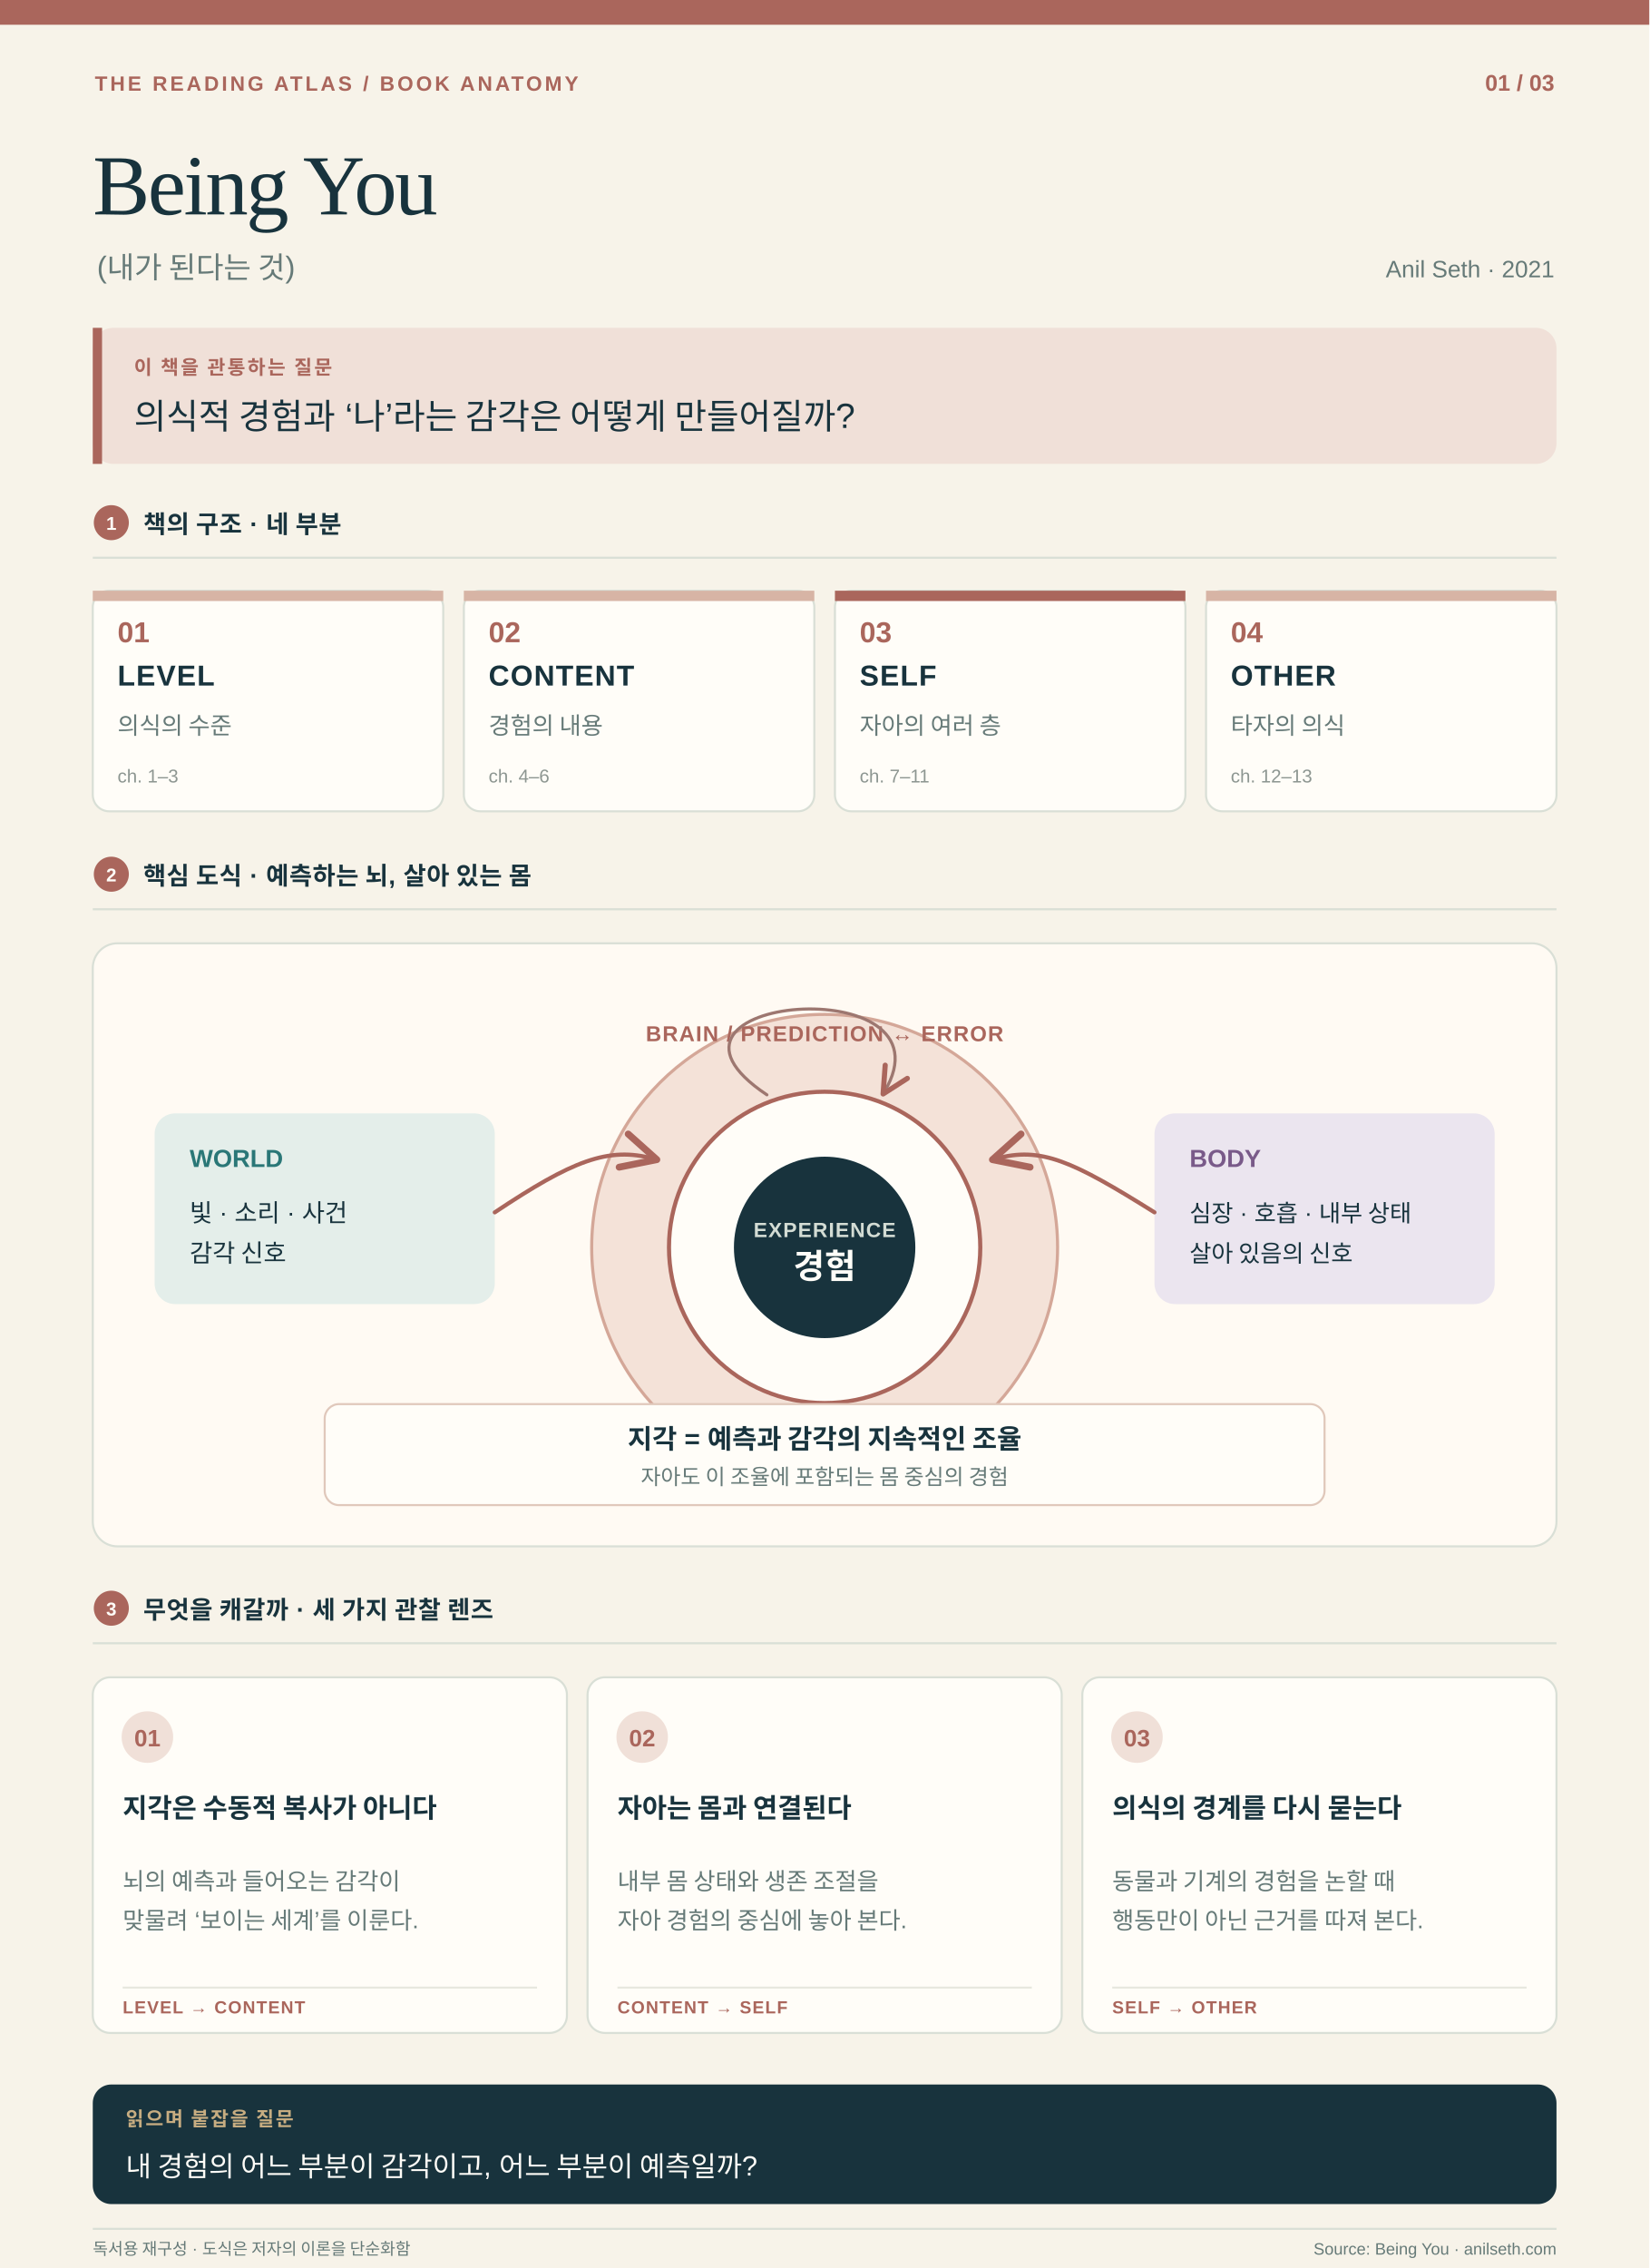
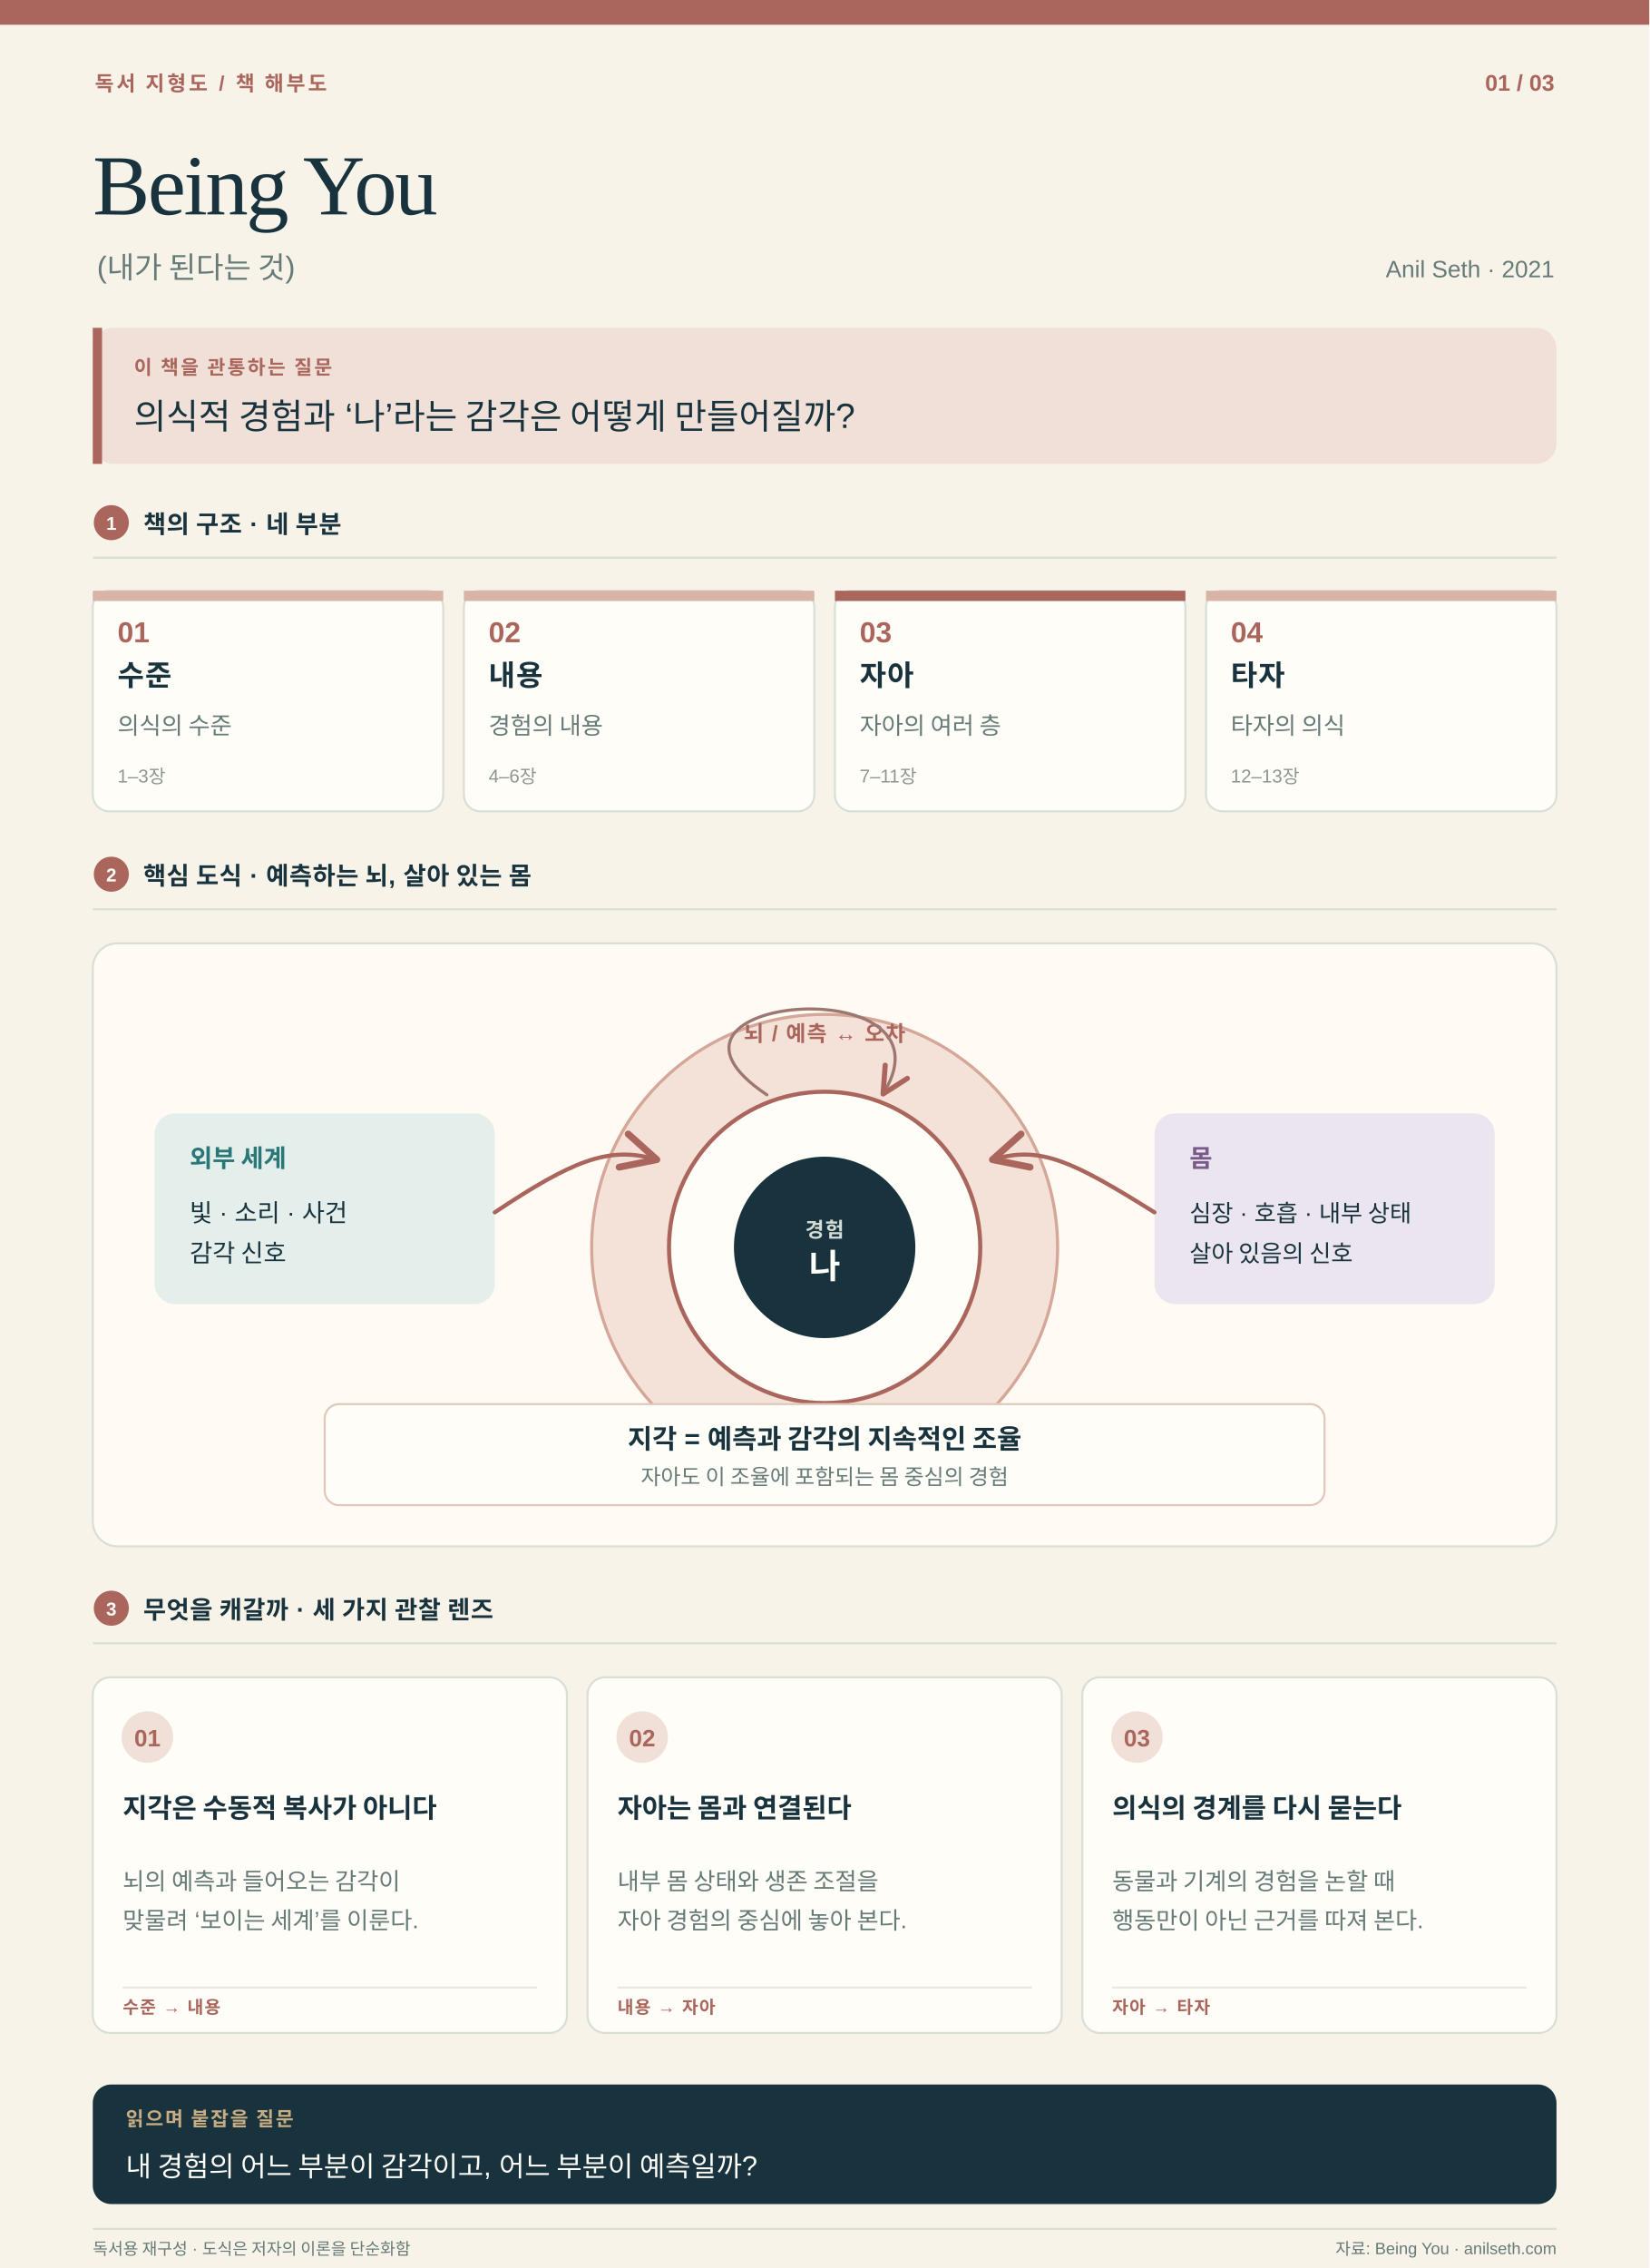
<svg xmlns="http://www.w3.org/2000/svg" viewBox="0 0 1600 2200" width="1600" height="2200" role="img">
  <rect width="1600" height="2200" fill="#f7f3e9" />
  <path d="M0 0 H1600 V24 H0Z" fill="#aa665c" />
  <defs>
    <marker id="arr" viewBox="0 0 12 12" refX="10" refY="6" markerWidth="10" markerHeight="10" orient="auto">
      <path d="M1 1 11 6 1 11" fill="none" stroke="#aa665c" stroke-width="2" stroke-linecap="round" stroke-linejoin="round" />
    </marker>
  </defs>
-   <text x="92" y="88" fill="#aa665c" font-family="'Noto Sans KR', 'Apple SD Gothic Neo', 'Malgun Gothic', Arial, sans-serif" font-size="20" font-weight="700" text-anchor="start" letter-spacing="2.6">THE READING ATLAS   /   BOOK ANATOMY</text>
+   <text x="92" y="88" fill="#aa665c" font-family="'Noto Sans KR', 'Apple SD Gothic Neo', 'Malgun Gothic', Arial, sans-serif" font-size="20" font-weight="700" text-anchor="start" letter-spacing="2.6">독서 지형도   /   책 해부도</text>
  <text x="1508" y="88" fill="#aa665c" font-family="'Noto Sans KR', 'Apple SD Gothic Neo', 'Malgun Gothic', Arial, sans-serif" font-size="22" font-weight="700" text-anchor="end" letter-spacing="0">01 / 03</text>
  <text x="90" y="208" fill="#18333d" font-family="Georgia, 'Times New Roman', serif" font-size="83" font-weight="400" text-anchor="start" letter-spacing="-2">Being You</text>
  <text x="94" y="269" fill="#667a78" font-family="'Noto Sans KR', 'Apple SD Gothic Neo', 'Malgun Gothic', Arial, sans-serif" font-size="29" font-weight="400" text-anchor="start" letter-spacing="0">(내가 된다는 것)</text>
  <text x="1508" y="269" fill="#667a78" font-family="'Noto Sans KR', 'Apple SD Gothic Neo', 'Malgun Gothic', Arial, sans-serif" font-size="23" font-weight="400" text-anchor="end" letter-spacing="0">Anil Seth · 2021</text>
  <rect x="90" y="318" width="1420" height="132" rx="20" fill="#f0e0d8" stroke="none" stroke-width="2" />
  <rect x="90" y="318" width="9" height="132" rx="0" fill="#aa665c" stroke="none" stroke-width="2" />
  <text x="130" y="363" fill="#aa665c" font-family="'Noto Sans KR', 'Apple SD Gothic Neo', 'Malgun Gothic', Arial, sans-serif" font-size="19" font-weight="700" text-anchor="start" letter-spacing="2">이 책을 관통하는 질문</text>
  <text x="130" y="416" fill="#18333d" font-family="'Noto Sans KR', 'Apple SD Gothic Neo', 'Malgun Gothic', Arial, sans-serif" font-size="34" font-weight="500" text-anchor="start" letter-spacing="0">의식적 경험과 ‘나’라는 감각은 어떻게 만들어질까?</text>
  <circle cx="108" cy="507" r="17" fill="#aa665c" stroke="none" stroke-width="2" />
  <text x="108" y="514" fill="#fffdf8" font-family="'Noto Sans KR', 'Apple SD Gothic Neo', 'Malgun Gothic', Arial, sans-serif" font-size="18" font-weight="700" text-anchor="middle" letter-spacing="0">1</text>
  <text x="139" y="517" fill="#18333d" font-family="'Noto Sans KR', 'Apple SD Gothic Neo', 'Malgun Gothic', Arial, sans-serif" font-size="24" font-weight="700" text-anchor="start" letter-spacing="0.5">책의 구조 · 네 부분</text>
  <line x1="90" y1="541" x2="1510" y2="541" stroke="#d9dfd6" stroke-width="2" />
  <rect x="90" y="573" width="340" height="214" rx="16" fill="#fffdf8" stroke="#d9dfd6" stroke-width="2" />
  <rect x="90" y="573" width="340" height="10" rx="0" fill="#d7b4a5" stroke="none" stroke-width="2" />
  <text x="114" y="623" fill="#aa665c" font-family="'Noto Sans KR', 'Apple SD Gothic Neo', 'Malgun Gothic', Arial, sans-serif" font-size="28" font-weight="700" text-anchor="start" letter-spacing="0">01</text>
-   <text x="114" y="665" fill="#18333d" font-family="'Noto Sans KR', 'Apple SD Gothic Neo', 'Malgun Gothic', Arial, sans-serif" font-size="28" font-weight="700" text-anchor="start" letter-spacing="1">LEVEL</text>
+   <text x="114" y="665" fill="#18333d" font-family="'Noto Sans KR', 'Apple SD Gothic Neo', 'Malgun Gothic', Arial, sans-serif" font-size="28" font-weight="700" text-anchor="start" letter-spacing="1">수준</text>
  <text x="114" y="712" fill="#667a78" font-family="'Noto Sans KR', 'Apple SD Gothic Neo', 'Malgun Gothic', Arial, sans-serif" font-size="23" font-weight="400" text-anchor="start" letter-spacing="0">의식의 수준</text>
-   <text x="114" y="759" fill="#8d9691" font-family="'Noto Sans KR', 'Apple SD Gothic Neo', 'Malgun Gothic', Arial, sans-serif" font-size="18" font-weight="400" text-anchor="start" letter-spacing="0">ch. 1–3</text>
+   <text x="114" y="759" fill="#8d9691" font-family="'Noto Sans KR', 'Apple SD Gothic Neo', 'Malgun Gothic', Arial, sans-serif" font-size="18" font-weight="400" text-anchor="start" letter-spacing="0">1–3장</text>
  <rect x="450" y="573" width="340" height="214" rx="16" fill="#fffdf8" stroke="#d9dfd6" stroke-width="2" />
  <rect x="450" y="573" width="340" height="10" rx="0" fill="#d7b4a5" stroke="none" stroke-width="2" />
  <text x="474" y="623" fill="#aa665c" font-family="'Noto Sans KR', 'Apple SD Gothic Neo', 'Malgun Gothic', Arial, sans-serif" font-size="28" font-weight="700" text-anchor="start" letter-spacing="0">02</text>
-   <text x="474" y="665" fill="#18333d" font-family="'Noto Sans KR', 'Apple SD Gothic Neo', 'Malgun Gothic', Arial, sans-serif" font-size="28" font-weight="700" text-anchor="start" letter-spacing="1">CONTENT</text>
+   <text x="474" y="665" fill="#18333d" font-family="'Noto Sans KR', 'Apple SD Gothic Neo', 'Malgun Gothic', Arial, sans-serif" font-size="28" font-weight="700" text-anchor="start" letter-spacing="1">내용</text>
  <text x="474" y="712" fill="#667a78" font-family="'Noto Sans KR', 'Apple SD Gothic Neo', 'Malgun Gothic', Arial, sans-serif" font-size="23" font-weight="400" text-anchor="start" letter-spacing="0">경험의 내용</text>
-   <text x="474" y="759" fill="#8d9691" font-family="'Noto Sans KR', 'Apple SD Gothic Neo', 'Malgun Gothic', Arial, sans-serif" font-size="18" font-weight="400" text-anchor="start" letter-spacing="0">ch. 4–6</text>
+   <text x="474" y="759" fill="#8d9691" font-family="'Noto Sans KR', 'Apple SD Gothic Neo', 'Malgun Gothic', Arial, sans-serif" font-size="18" font-weight="400" text-anchor="start" letter-spacing="0">4–6장</text>
  <rect x="810" y="573" width="340" height="214" rx="16" fill="#fffdf8" stroke="#d9dfd6" stroke-width="2" />
  <rect x="810" y="573" width="340" height="10" rx="0" fill="#aa665c" stroke="none" stroke-width="2" />
  <text x="834" y="623" fill="#aa665c" font-family="'Noto Sans KR', 'Apple SD Gothic Neo', 'Malgun Gothic', Arial, sans-serif" font-size="28" font-weight="700" text-anchor="start" letter-spacing="0">03</text>
-   <text x="834" y="665" fill="#18333d" font-family="'Noto Sans KR', 'Apple SD Gothic Neo', 'Malgun Gothic', Arial, sans-serif" font-size="28" font-weight="700" text-anchor="start" letter-spacing="1">SELF</text>
+   <text x="834" y="665" fill="#18333d" font-family="'Noto Sans KR', 'Apple SD Gothic Neo', 'Malgun Gothic', Arial, sans-serif" font-size="28" font-weight="700" text-anchor="start" letter-spacing="1">자아</text>
  <text x="834" y="712" fill="#667a78" font-family="'Noto Sans KR', 'Apple SD Gothic Neo', 'Malgun Gothic', Arial, sans-serif" font-size="23" font-weight="400" text-anchor="start" letter-spacing="0">자아의 여러 층</text>
-   <text x="834" y="759" fill="#8d9691" font-family="'Noto Sans KR', 'Apple SD Gothic Neo', 'Malgun Gothic', Arial, sans-serif" font-size="18" font-weight="400" text-anchor="start" letter-spacing="0">ch. 7–11</text>
+   <text x="834" y="759" fill="#8d9691" font-family="'Noto Sans KR', 'Apple SD Gothic Neo', 'Malgun Gothic', Arial, sans-serif" font-size="18" font-weight="400" text-anchor="start" letter-spacing="0">7–11장</text>
  <rect x="1170" y="573" width="340" height="214" rx="16" fill="#fffdf8" stroke="#d9dfd6" stroke-width="2" />
  <rect x="1170" y="573" width="340" height="10" rx="0" fill="#d7b4a5" stroke="none" stroke-width="2" />
  <text x="1194" y="623" fill="#aa665c" font-family="'Noto Sans KR', 'Apple SD Gothic Neo', 'Malgun Gothic', Arial, sans-serif" font-size="28" font-weight="700" text-anchor="start" letter-spacing="0">04</text>
-   <text x="1194" y="665" fill="#18333d" font-family="'Noto Sans KR', 'Apple SD Gothic Neo', 'Malgun Gothic', Arial, sans-serif" font-size="28" font-weight="700" text-anchor="start" letter-spacing="1">OTHER</text>
+   <text x="1194" y="665" fill="#18333d" font-family="'Noto Sans KR', 'Apple SD Gothic Neo', 'Malgun Gothic', Arial, sans-serif" font-size="28" font-weight="700" text-anchor="start" letter-spacing="1">타자</text>
  <text x="1194" y="712" fill="#667a78" font-family="'Noto Sans KR', 'Apple SD Gothic Neo', 'Malgun Gothic', Arial, sans-serif" font-size="23" font-weight="400" text-anchor="start" letter-spacing="0">타자의 의식</text>
-   <text x="1194" y="759" fill="#8d9691" font-family="'Noto Sans KR', 'Apple SD Gothic Neo', 'Malgun Gothic', Arial, sans-serif" font-size="18" font-weight="400" text-anchor="start" letter-spacing="0">ch. 12–13</text>
+   <text x="1194" y="759" fill="#8d9691" font-family="'Noto Sans KR', 'Apple SD Gothic Neo', 'Malgun Gothic', Arial, sans-serif" font-size="18" font-weight="400" text-anchor="start" letter-spacing="0">12–13장</text>
  <circle cx="108" cy="848" r="17" fill="#aa665c" stroke="none" stroke-width="2" />
  <text x="108" y="855" fill="#fffdf8" font-family="'Noto Sans KR', 'Apple SD Gothic Neo', 'Malgun Gothic', Arial, sans-serif" font-size="18" font-weight="700" text-anchor="middle" letter-spacing="0">2</text>
  <text x="139" y="858" fill="#18333d" font-family="'Noto Sans KR', 'Apple SD Gothic Neo', 'Malgun Gothic', Arial, sans-serif" font-size="24" font-weight="700" text-anchor="start" letter-spacing="0.5">핵심 도식 · 예측하는 뇌, 살아 있는 몸</text>
  <line x1="90" y1="882" x2="1510" y2="882" stroke="#d9dfd6" stroke-width="2" />
  <rect x="90" y="915" width="1420" height="585" rx="24" fill="#fffaf3" stroke="#d9dfd6" stroke-width="2" />
  <circle cx="800" cy="1210" r="226" fill="#f4e2d8" stroke="#d4a798" stroke-width="3" />
  <circle cx="800" cy="1210" r="151" fill="#fffdf8" stroke="#aa665c" stroke-width="4" />
  <circle cx="800" cy="1210" r="88" fill="#18333d" stroke="none" stroke-width="2" />
-   <text x="800" y="1200" fill="#d3dcd4" font-family="'Noto Sans KR', 'Apple SD Gothic Neo', 'Malgun Gothic', Arial, sans-serif" font-size="20" font-weight="700" text-anchor="middle" letter-spacing="1">EXPERIENCE</text>
-   <text x="800" y="1240" fill="#fffdf8" font-family="'Noto Sans KR', 'Apple SD Gothic Neo', 'Malgun Gothic', Arial, sans-serif" font-size="33" font-weight="700" text-anchor="middle" letter-spacing="0">경험</text>
+   <text x="800" y="1200" fill="#d3dcd4" font-family="'Noto Sans KR', 'Apple SD Gothic Neo', 'Malgun Gothic', Arial, sans-serif" font-size="20" font-weight="700" text-anchor="middle" letter-spacing="1">경험</text>
+   <text x="800" y="1240" fill="#fffdf8" font-family="'Noto Sans KR', 'Apple SD Gothic Neo', 'Malgun Gothic', Arial, sans-serif" font-size="33" font-weight="700" text-anchor="middle" letter-spacing="0">나</text>
  <rect x="150" y="1080" width="330" height="185" rx="20" fill="#e4eeea" stroke="none" stroke-width="2" />
-   <text x="184" y="1132" fill="#2a7777" font-family="'Noto Sans KR', 'Apple SD Gothic Neo', 'Malgun Gothic', Arial, sans-serif" font-size="24" font-weight="700" text-anchor="start" letter-spacing="0">WORLD</text>
+   <text x="184" y="1132" fill="#2a7777" font-family="'Noto Sans KR', 'Apple SD Gothic Neo', 'Malgun Gothic', Arial, sans-serif" font-size="24" font-weight="700" text-anchor="start" letter-spacing="0">외부 세계</text>
  <text x="184" y="1185" fill="#18333d" font-family="'Noto Sans KR', 'Apple SD Gothic Neo', 'Malgun Gothic', Arial, sans-serif" font-size="24" font-weight="400" text-anchor="start" letter-spacing="0">빛 · 소리 · 사건</text>
  <text x="184" y="1224" fill="#18333d" font-family="'Noto Sans KR', 'Apple SD Gothic Neo', 'Malgun Gothic', Arial, sans-serif" font-size="24" font-weight="400" text-anchor="start" letter-spacing="0">감각 신호</text>
  <rect x="1120" y="1080" width="330" height="185" rx="20" fill="#ebe5ef" stroke="none" stroke-width="2" />
-   <text x="1154" y="1132" fill="#795a89" font-family="'Noto Sans KR', 'Apple SD Gothic Neo', 'Malgun Gothic', Arial, sans-serif" font-size="24" font-weight="700" text-anchor="start" letter-spacing="0">BODY</text>
+   <text x="1154" y="1132" fill="#795a89" font-family="'Noto Sans KR', 'Apple SD Gothic Neo', 'Malgun Gothic', Arial, sans-serif" font-size="24" font-weight="700" text-anchor="start" letter-spacing="0">몸</text>
  <text x="1154" y="1185" fill="#18333d" font-family="'Noto Sans KR', 'Apple SD Gothic Neo', 'Malgun Gothic', Arial, sans-serif" font-size="23" font-weight="400" text-anchor="start" letter-spacing="0">심장 · 호흡 · 내부 상태</text>
  <text x="1154" y="1224" fill="#18333d" font-family="'Noto Sans KR', 'Apple SD Gothic Neo', 'Malgun Gothic', Arial, sans-serif" font-size="23" font-weight="400" text-anchor="start" letter-spacing="0">살아 있음의 신호</text>
  <path d="M480 1176 C555 1126 590 1112 634 1124" stroke="#aa665c" stroke-width="4" fill="none" stroke-linecap="round" stroke-linejoin="round" marker-end="url(#arr)" />
  <path d="M1120 1176 C1040 1126 1010 1112 966 1124" stroke="#aa665c" stroke-width="4" fill="none" stroke-linecap="round" stroke-linejoin="round" marker-end="url(#arr)" />
-   <text x="800" y="1010" fill="#aa665c" font-family="'Noto Sans KR', 'Apple SD Gothic Neo', 'Malgun Gothic', Arial, sans-serif" font-size="21" font-weight="700" text-anchor="middle" letter-spacing="1">BRAIN  /  PREDICTION ↔ ERROR</text>
+   <text x="800" y="1010" fill="#aa665c" font-family="'Noto Sans KR', 'Apple SD Gothic Neo', 'Malgun Gothic', Arial, sans-serif" font-size="21" font-weight="700" text-anchor="middle" letter-spacing="1">뇌  /  예측 ↔ 오차</text>
  <path d="M744 1062 C600 966 930 938 858 1059" stroke="#9d7770" stroke-width="3" fill="none" stroke-linecap="round" stroke-linejoin="round" marker-end="url(#arr)" />
  <rect x="315" y="1362" width="970" height="98" rx="14" fill="#fffdf8" stroke="#e0c8bb" stroke-width="2" />
  <text x="800" y="1405" fill="#18333d" font-family="'Noto Sans KR', 'Apple SD Gothic Neo', 'Malgun Gothic', Arial, sans-serif" font-size="26" font-weight="600" text-anchor="middle" letter-spacing="0">지각 = 예측과 감각의 지속적인 조율</text>
  <text x="800" y="1440" fill="#667a78" font-family="'Noto Sans KR', 'Apple SD Gothic Neo', 'Malgun Gothic', Arial, sans-serif" font-size="21" font-weight="400" text-anchor="middle" letter-spacing="0">자아도 이 조율에 포함되는 몸 중심의 경험</text>
  <circle cx="108" cy="1560" r="17" fill="#aa665c" stroke="none" stroke-width="2" />
  <text x="108" y="1567" fill="#fffdf8" font-family="'Noto Sans KR', 'Apple SD Gothic Neo', 'Malgun Gothic', Arial, sans-serif" font-size="18" font-weight="700" text-anchor="middle" letter-spacing="0">3</text>
  <text x="139" y="1570" fill="#18333d" font-family="'Noto Sans KR', 'Apple SD Gothic Neo', 'Malgun Gothic', Arial, sans-serif" font-size="24" font-weight="700" text-anchor="start" letter-spacing="0.5">무엇을 캐갈까 · 세 가지 관찰 렌즈</text>
  <line x1="90" y1="1594" x2="1510" y2="1594" stroke="#d9dfd6" stroke-width="2" />
  <rect x="90" y="1627" width="460" height="345" rx="17" fill="#fffdf8" stroke="#d9dfd6" stroke-width="2" />
  <circle cx="143" cy="1685" r="25" fill="#f0e0d8" stroke="none" stroke-width="2" />
  <text x="143" y="1694" fill="#aa665c" font-family="'Noto Sans KR', 'Apple SD Gothic Neo', 'Malgun Gothic', Arial, sans-serif" font-size="23" font-weight="700" text-anchor="middle" letter-spacing="0">01</text>
  <text x="119" y="1763" fill="#18333d" font-family="'Noto Sans KR', 'Apple SD Gothic Neo', 'Malgun Gothic', Arial, sans-serif" font-size="26" font-weight="700" text-anchor="start" letter-spacing="0">지각은 수동적 복사가 아니다</text>
  <text x="119" y="1833" fill="#667a78" font-family="'Noto Sans KR', 'Apple SD Gothic Neo', 'Malgun Gothic', Arial, sans-serif" font-size="23" font-weight="400" text-anchor="start" letter-spacing="0">뇌의 예측과 들어오는 감각이</text>
  <text x="119" y="1871" fill="#667a78" font-family="'Noto Sans KR', 'Apple SD Gothic Neo', 'Malgun Gothic', Arial, sans-serif" font-size="23" font-weight="400" text-anchor="start" letter-spacing="0">맞물려 ‘보이는 세계’를 이룬다.</text>
  <line x1="119" y1="1928" x2="521" y2="1928" stroke="#e7e8df" stroke-width="2" />
-   <text x="119" y="1953" fill="#aa665c" font-family="'Noto Sans KR', 'Apple SD Gothic Neo', 'Malgun Gothic', Arial, sans-serif" font-size="17" font-weight="700" text-anchor="start" letter-spacing="1">LEVEL → CONTENT</text>
+   <text x="119" y="1953" fill="#aa665c" font-family="'Noto Sans KR', 'Apple SD Gothic Neo', 'Malgun Gothic', Arial, sans-serif" font-size="17" font-weight="700" text-anchor="start" letter-spacing="1">수준 → 내용</text>
  <rect x="570" y="1627" width="460" height="345" rx="17" fill="#fffdf8" stroke="#d9dfd6" stroke-width="2" />
  <circle cx="623" cy="1685" r="25" fill="#f0e0d8" stroke="none" stroke-width="2" />
  <text x="623" y="1694" fill="#aa665c" font-family="'Noto Sans KR', 'Apple SD Gothic Neo', 'Malgun Gothic', Arial, sans-serif" font-size="23" font-weight="700" text-anchor="middle" letter-spacing="0">02</text>
  <text x="599" y="1763" fill="#18333d" font-family="'Noto Sans KR', 'Apple SD Gothic Neo', 'Malgun Gothic', Arial, sans-serif" font-size="26" font-weight="700" text-anchor="start" letter-spacing="0">자아는 몸과 연결된다</text>
  <text x="599" y="1833" fill="#667a78" font-family="'Noto Sans KR', 'Apple SD Gothic Neo', 'Malgun Gothic', Arial, sans-serif" font-size="23" font-weight="400" text-anchor="start" letter-spacing="0">내부 몸 상태와 생존 조절을</text>
  <text x="599" y="1871" fill="#667a78" font-family="'Noto Sans KR', 'Apple SD Gothic Neo', 'Malgun Gothic', Arial, sans-serif" font-size="23" font-weight="400" text-anchor="start" letter-spacing="0">자아 경험의 중심에 놓아 본다.</text>
  <line x1="599" y1="1928" x2="1001" y2="1928" stroke="#e7e8df" stroke-width="2" />
-   <text x="599" y="1953" fill="#aa665c" font-family="'Noto Sans KR', 'Apple SD Gothic Neo', 'Malgun Gothic', Arial, sans-serif" font-size="17" font-weight="700" text-anchor="start" letter-spacing="1">CONTENT → SELF</text>
+   <text x="599" y="1953" fill="#aa665c" font-family="'Noto Sans KR', 'Apple SD Gothic Neo', 'Malgun Gothic', Arial, sans-serif" font-size="17" font-weight="700" text-anchor="start" letter-spacing="1">내용 → 자아</text>
  <rect x="1050" y="1627" width="460" height="345" rx="17" fill="#fffdf8" stroke="#d9dfd6" stroke-width="2" />
  <circle cx="1103" cy="1685" r="25" fill="#f0e0d8" stroke="none" stroke-width="2" />
  <text x="1103" y="1694" fill="#aa665c" font-family="'Noto Sans KR', 'Apple SD Gothic Neo', 'Malgun Gothic', Arial, sans-serif" font-size="23" font-weight="700" text-anchor="middle" letter-spacing="0">03</text>
  <text x="1079" y="1763" fill="#18333d" font-family="'Noto Sans KR', 'Apple SD Gothic Neo', 'Malgun Gothic', Arial, sans-serif" font-size="26" font-weight="700" text-anchor="start" letter-spacing="0">의식의 경계를 다시 묻는다</text>
  <text x="1079" y="1833" fill="#667a78" font-family="'Noto Sans KR', 'Apple SD Gothic Neo', 'Malgun Gothic', Arial, sans-serif" font-size="23" font-weight="400" text-anchor="start" letter-spacing="0">동물과 기계의 경험을 논할 때</text>
  <text x="1079" y="1871" fill="#667a78" font-family="'Noto Sans KR', 'Apple SD Gothic Neo', 'Malgun Gothic', Arial, sans-serif" font-size="23" font-weight="400" text-anchor="start" letter-spacing="0">행동만이 아닌 근거를 따져 본다.</text>
  <line x1="1079" y1="1928" x2="1481" y2="1928" stroke="#e7e8df" stroke-width="2" />
-   <text x="1079" y="1953" fill="#aa665c" font-family="'Noto Sans KR', 'Apple SD Gothic Neo', 'Malgun Gothic', Arial, sans-serif" font-size="17" font-weight="700" text-anchor="start" letter-spacing="1">SELF → OTHER</text>
+   <text x="1079" y="1953" fill="#aa665c" font-family="'Noto Sans KR', 'Apple SD Gothic Neo', 'Malgun Gothic', Arial, sans-serif" font-size="17" font-weight="700" text-anchor="start" letter-spacing="1">자아 → 타자</text>
  <rect x="90" y="2022" width="1420" height="116" rx="18" fill="#18333d" stroke="none" stroke-width="2" />
  <text x="122" y="2062" fill="#c7ad81" font-family="'Noto Sans KR', 'Apple SD Gothic Neo', 'Malgun Gothic', Arial, sans-serif" font-size="19" font-weight="700" text-anchor="start" letter-spacing="1.6">읽으며 붙잡을 질문</text>
  <text x="122" y="2111" fill="#fffdf8" font-family="'Noto Sans KR', 'Apple SD Gothic Neo', 'Malgun Gothic', Arial, sans-serif" font-size="27" font-weight="500" text-anchor="start" letter-spacing="0">내 경험의 어느 부분이 감각이고, 어느 부분이 예측일까?</text>
  <line x1="90" y1="2162" x2="1510" y2="2162" stroke="#d9dfd6" stroke-width="2" />
  <text x="90" y="2187" fill="#667a78" font-family="'Noto Sans KR', 'Apple SD Gothic Neo', 'Malgun Gothic', Arial, sans-serif" font-size="16" font-weight="400" text-anchor="start" letter-spacing="0">독서용 재구성 · 도식은 저자의 이론을 단순화함</text>
-   <text x="1510" y="2187" fill="#667a78" font-family="'Noto Sans KR', 'Apple SD Gothic Neo', 'Malgun Gothic', Arial, sans-serif" font-size="16" font-weight="400" text-anchor="end" letter-spacing="0">Source: Being You · anilseth.com</text>
+   <text x="1510" y="2187" fill="#667a78" font-family="'Noto Sans KR', 'Apple SD Gothic Neo', 'Malgun Gothic', Arial, sans-serif" font-size="16" font-weight="400" text-anchor="end" letter-spacing="0">자료: Being You · anilseth.com</text>
</svg>
